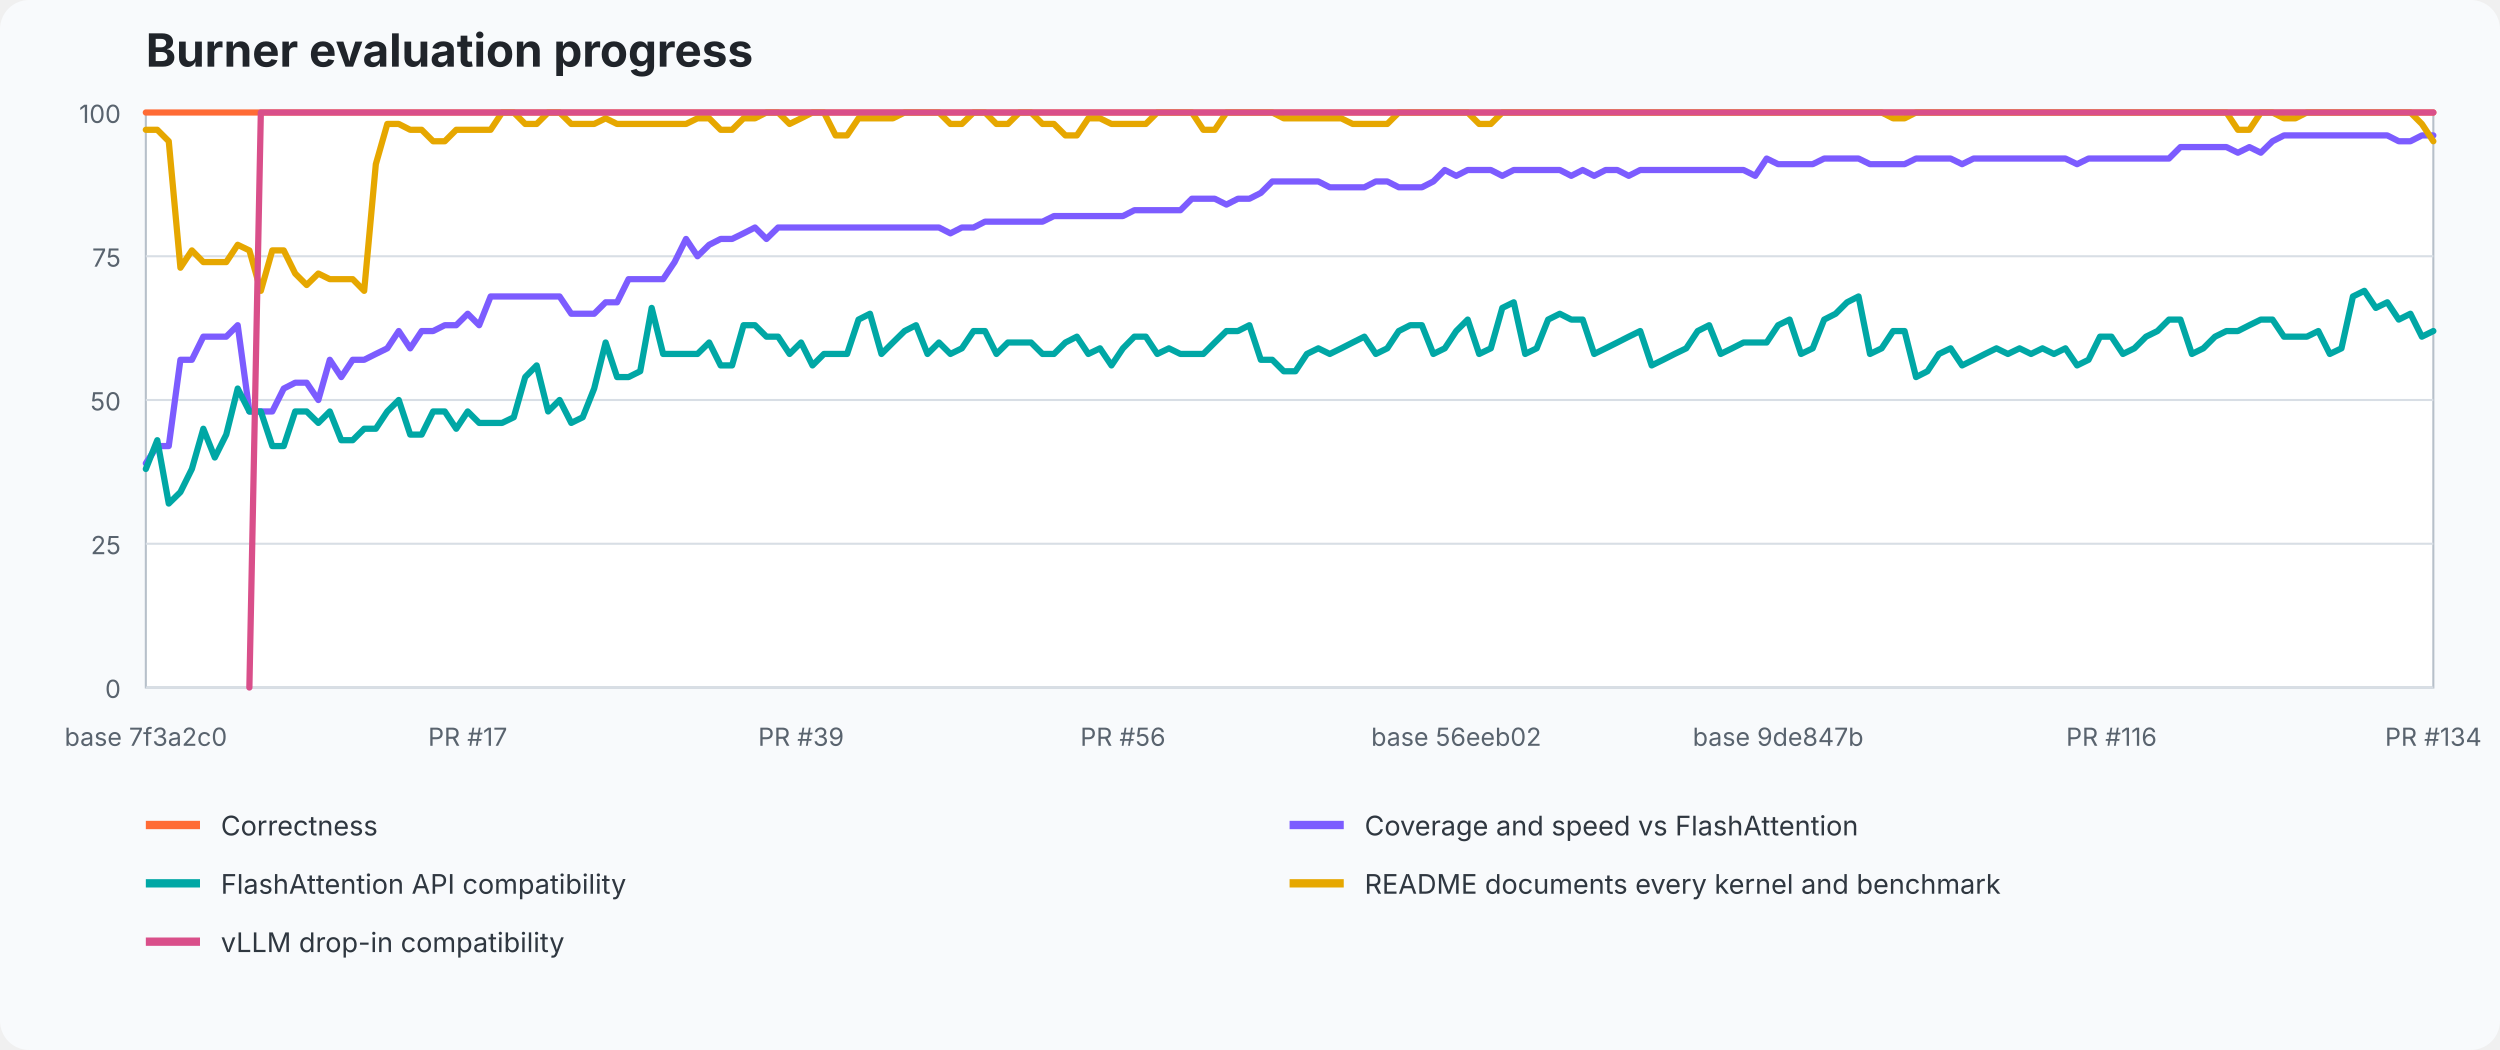
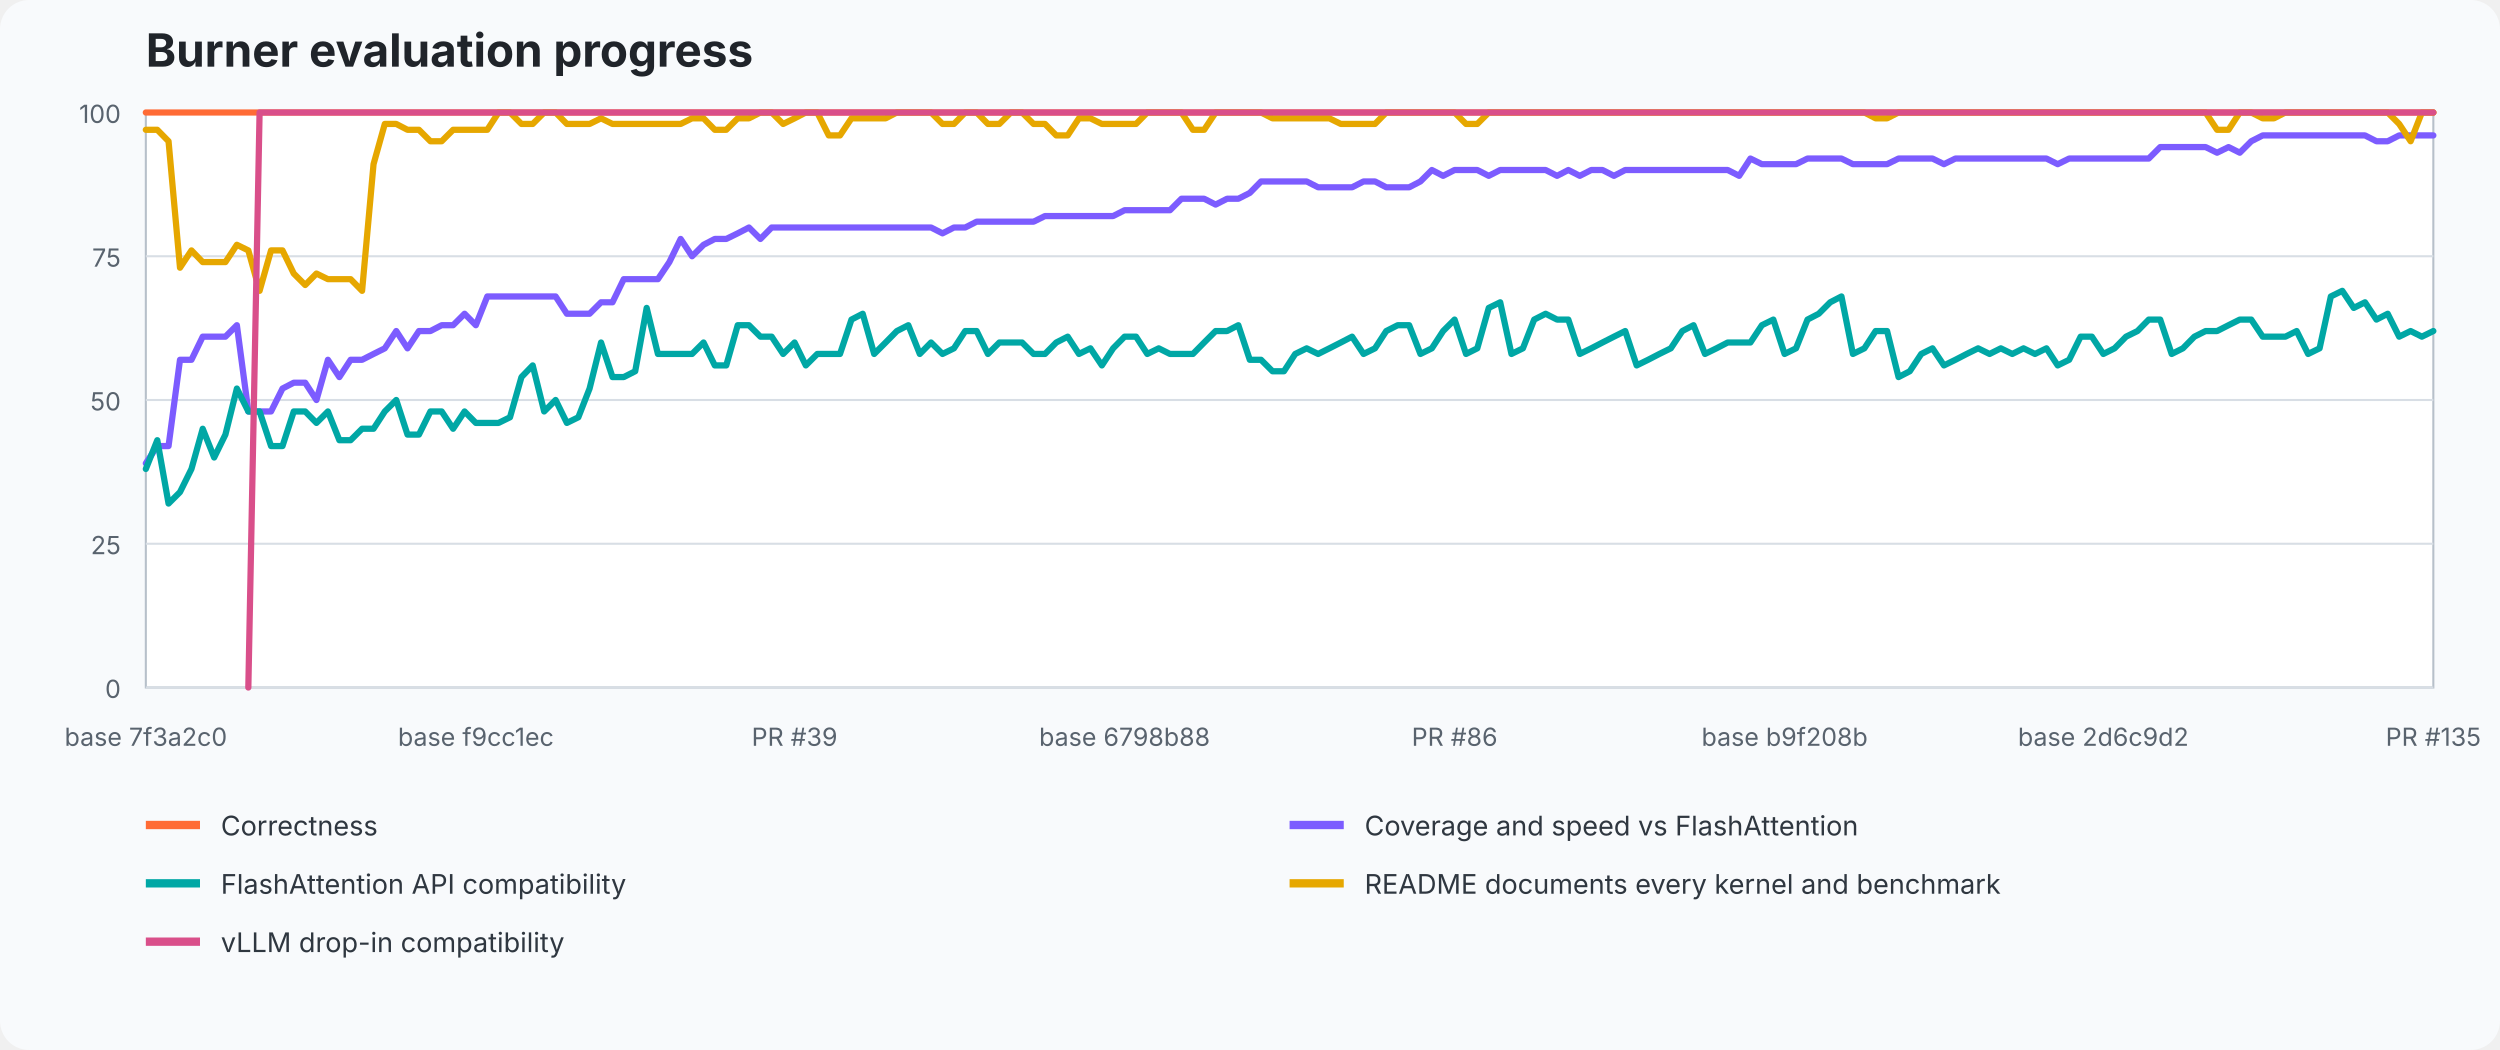
<svg xmlns="http://www.w3.org/2000/svg" width="1200" height="504" viewBox="0 0 1200 504" role="img" aria-labelledby="title desc">
  <style>text{font-family:ui-sans-serif,system-ui,-apple-system,BlinkMacSystemFont,"Segoe UI",sans-serif}.title{font-size:22px;font-weight:700;fill:#20242a}.axis{font-size:12px;fill:#59636e}.legend{font-size:13px;fill:#2f3740}.grid{stroke:#d8dee5;stroke-width:1}.plot{fill:#fff;stroke:#b7c0ca}</style>
  <rect width="100%" height="100%" fill="#f8fafc" rx="14" />
  <text x="70" y="32" class="title">Burner evaluation progress</text>
  <rect x="70" y="54" width="1098" height="276" class="plot" />
  <line x1="70" y1="330" x2="1168" y2="330" class="grid" />
  <text x="58" y="335" text-anchor="end" class="axis">0</text>
  <line x1="70" y1="261" x2="1168" y2="261" class="grid" />
  <text x="58" y="266" text-anchor="end" class="axis">25</text>
  <line x1="70" y1="192" x2="1168" y2="192" class="grid" />
  <text x="58" y="197" text-anchor="end" class="axis">50</text>
  <line x1="70" y1="123" x2="1168" y2="123" class="grid" />
  <text x="58" y="128" text-anchor="end" class="axis">75</text>
  <line x1="70" y1="54" x2="1168" y2="54" class="grid" />
  <text x="58" y="59" text-anchor="end" class="axis">100</text>
-   <polyline points="70.0,54.0 75.5,54.0 81.0,54.0 86.6,54.0 92.1,54.0 97.6,54.0 103.1,54.0 108.6,54.0 114.1,54.0 119.7,54.0 125.2,54.0 130.7,54.0 136.2,54.0 141.7,54.0 147.2,54.0 152.8,54.0 158.3,54.0 163.8,54.0 169.3,54.0 174.8,54.0 180.4,54.0 185.9,54.0 191.4,54.0 196.9,54.0 202.4,54.0 207.9,54.0 213.5,54.0 219.0,54.0 224.5,54.0 230.0,54.0 235.5,54.0 241.0,54.0 246.6,54.0 252.1,54.0 257.6,54.0 263.1,54.0 268.6,54.0 274.2,54.0 279.7,54.0 285.2,54.0 290.7,54.0 296.2,54.0 301.7,54.0 307.3,54.0 312.8,54.0 318.3,54.0 323.8,54.0 329.3,54.0 334.8,54.0 340.4,54.0 345.9,54.0 351.4,54.0 356.9,54.0 362.4,54.0 367.9,54.0 373.5,54.0 379.0,54.0 384.5,54.0 390.0,54.0 395.5,54.0 401.1,54.0 406.6,54.0 412.1,54.0 417.6,54.0 423.1,54.0 428.6,54.0 434.2,54.0 439.7,54.0 445.2,54.0 450.7,54.0 456.2,54.0 461.7,54.0 467.3,54.0 472.8,54.0 478.3,54.0 483.8,54.0 489.3,54.0 494.9,54.0 500.4,54.0 505.9,54.0 511.4,54.0 516.9,54.0 522.4,54.0 528.0,54.0 533.5,54.0 539.0,54.0 544.5,54.0 550.0,54.0 555.5,54.0 561.1,54.0 566.6,54.0 572.1,54.0 577.6,54.0 583.1,54.0 588.7,54.0 594.2,54.0 599.7,54.0 605.2,54.0 610.7,54.0 616.2,54.0 621.8,54.0 627.3,54.0 632.8,54.0 638.3,54.0 643.8,54.0 649.3,54.0 654.9,54.0 660.4,54.0 665.9,54.0 671.4,54.0 676.9,54.0 682.5,54.0 688.0,54.0 693.5,54.0 699.0,54.0 704.5,54.0 710.0,54.0 715.6,54.0 721.1,54.0 726.6,54.0 732.1,54.0 737.6,54.0 743.1,54.0 748.7,54.0 754.2,54.0 759.7,54.0 765.2,54.0 770.7,54.0 776.3,54.0 781.8,54.0 787.3,54.0 792.8,54.0 798.3,54.0 803.8,54.0 809.4,54.0 814.9,54.0 820.4,54.0 825.9,54.0 831.4,54.0 836.9,54.0 842.5,54.0 848.0,54.0 853.5,54.0 859.0,54.0 864.5,54.0 870.1,54.0 875.6,54.0 881.1,54.0 886.6,54.0 892.1,54.0 897.6,54.0 903.2,54.0 908.7,54.0 914.2,54.0 919.7,54.0 925.2,54.0 930.7,54.0 936.3,54.0 941.8,54.0 947.3,54.0 952.8,54.0 958.3,54.0 963.8,54.0 969.4,54.0 974.9,54.0 980.4,54.0 985.9,54.0 991.4,54.0 997.0,54.0 1002.5,54.0 1008.0,54.0 1013.5,54.0 1019.0,54.0 1024.5,54.0 1030.1,54.0 1035.6,54.0 1041.1,54.0 1046.6,54.0 1052.1,54.0 1057.6,54.0 1063.2,54.0 1068.7,54.0 1074.2,54.0 1079.7,54.0 1085.2,54.0 1090.8,54.0 1096.3,54.0 1101.8,54.0 1107.3,54.0 1112.8,54.0 1118.3,54.0 1123.9,54.0 1129.4,54.0 1134.9,54.0 1140.4,54.0 1145.9,54.0 1151.4,54.0 1157.0,54.0 1162.5,54.0 1168.0,54.0" fill="none" stroke="#ff6b35" stroke-width="3" stroke-linejoin="round" stroke-linecap="round" />
-   <polyline points="70.0,222.4 75.5,214.1 81.0,214.1 86.6,172.7 92.1,172.7 97.6,161.6 103.1,161.6 108.6,161.6 114.1,156.1 119.7,197.5 125.2,197.5 130.7,197.5 136.2,186.5 141.7,183.7 147.2,183.7 152.8,192.0 158.3,172.7 163.8,181.0 169.3,172.7 174.8,172.7 180.4,169.9 185.9,167.2 191.4,158.9 196.9,167.2 202.4,158.9 207.9,158.9 213.5,156.1 219.0,156.1 224.5,150.6 230.0,156.1 235.5,142.3 241.0,142.3 246.6,142.3 252.1,142.3 257.6,142.3 263.1,142.3 268.6,142.3 274.2,150.6 279.7,150.6 285.2,150.6 290.7,145.1 296.2,145.1 301.7,134.0 307.3,134.0 312.8,134.0 318.3,134.0 323.8,125.8 329.3,114.7 334.8,123.0 340.4,117.5 345.9,114.7 351.4,114.7 356.9,112.0 362.4,109.2 367.9,114.7 373.5,109.2 379.0,109.2 384.5,109.2 390.0,109.2 395.5,109.2 401.1,109.2 406.6,109.2 412.1,109.2 417.6,109.2 423.1,109.2 428.6,109.2 434.2,109.2 439.7,109.2 445.2,109.2 450.7,109.2 456.2,112.0 461.7,109.2 467.3,109.2 472.8,106.4 478.3,106.4 483.8,106.4 489.3,106.4 494.9,106.4 500.4,106.4 505.9,103.7 511.4,103.7 516.9,103.7 522.4,103.7 528.0,103.7 533.5,103.7 539.0,103.7 544.5,100.9 550.0,100.9 555.5,100.9 561.1,100.9 566.6,100.9 572.1,95.4 577.6,95.4 583.1,95.4 588.7,98.2 594.2,95.4 599.7,95.4 605.2,92.6 610.7,87.1 616.2,87.1 621.8,87.1 627.3,87.1 632.8,87.1 638.3,89.9 643.8,89.9 649.3,89.9 654.9,89.9 660.4,87.1 665.9,87.1 671.4,89.9 676.9,89.9 682.5,89.9 688.0,87.1 693.5,81.6 699.0,84.4 704.5,81.6 710.0,81.6 715.6,81.6 721.1,84.4 726.6,81.6 732.1,81.6 737.6,81.6 743.1,81.6 748.7,81.6 754.2,84.4 759.7,81.6 765.2,84.4 770.7,81.6 776.3,81.6 781.8,84.4 787.3,81.6 792.8,81.6 798.3,81.6 803.8,81.6 809.4,81.6 814.9,81.6 820.4,81.6 825.9,81.6 831.4,81.6 836.9,81.6 842.5,84.4 848.0,76.1 853.5,78.8 859.0,78.8 864.5,78.8 870.1,78.8 875.6,76.1 881.1,76.1 886.6,76.1 892.1,76.1 897.6,78.8 903.2,78.8 908.7,78.8 914.2,78.8 919.7,76.1 925.2,76.1 930.7,76.1 936.3,76.1 941.8,78.8 947.3,76.1 952.8,76.1 958.3,76.1 963.8,76.1 969.4,76.1 974.9,76.1 980.4,76.1 985.9,76.1 991.4,76.1 997.0,78.8 1002.5,76.1 1008.0,76.1 1013.5,76.1 1019.0,76.1 1024.5,76.1 1030.1,76.1 1035.6,76.1 1041.1,76.1 1046.6,70.6 1052.1,70.6 1057.6,70.6 1063.2,70.6 1068.7,70.6 1074.2,73.3 1079.7,70.6 1085.2,73.3 1090.8,67.8 1096.3,65.0 1101.8,65.0 1107.3,65.0 1112.8,65.0 1118.3,65.0 1123.9,65.0 1129.4,65.0 1134.9,65.0 1140.4,65.0 1145.9,65.0 1151.4,67.8 1157.0,67.8 1162.5,65.0 1168.0,65.0" fill="none" stroke="#7c5cff" stroke-width="3" stroke-linejoin="round" stroke-linecap="round" />
-   <polyline points="70.0,225.1 75.5,211.3 81.0,241.7 86.6,236.2 92.1,225.1 97.6,205.8 103.1,219.6 108.6,208.6 114.1,186.5 119.7,197.5 125.2,197.5 130.7,214.1 136.2,214.1 141.7,197.5 147.2,197.5 152.8,203.0 158.3,197.5 163.8,211.3 169.3,211.3 174.8,205.8 180.4,205.8 185.9,197.5 191.4,192.0 196.9,208.6 202.4,208.6 207.9,197.5 213.5,197.5 219.0,205.8 224.5,197.5 230.0,203.0 235.5,203.0 241.0,203.0 246.6,200.3 252.1,181.0 257.6,175.4 263.1,197.5 268.6,192.0 274.2,203.0 279.7,200.3 285.2,186.5 290.7,164.4 296.2,181.0 301.7,181.0 307.3,178.2 312.8,147.8 318.3,169.9 323.8,169.9 329.3,169.9 334.8,169.9 340.4,164.4 345.9,175.4 351.4,175.4 356.9,156.1 362.4,156.1 367.9,161.6 373.5,161.6 379.0,169.9 384.5,164.4 390.0,175.4 395.5,169.9 401.1,169.9 406.6,169.9 412.1,153.4 417.6,150.6 423.1,169.9 428.6,164.4 434.2,158.9 439.7,156.1 445.2,169.9 450.7,164.4 456.2,169.9 461.7,167.2 467.3,158.9 472.8,158.9 478.3,169.9 483.8,164.4 489.3,164.4 494.9,164.4 500.4,169.9 505.9,169.9 511.4,164.4 516.9,161.6 522.4,169.9 528.0,167.2 533.5,175.4 539.0,167.2 544.5,161.6 550.0,161.6 555.5,169.9 561.1,167.2 566.6,169.9 572.1,169.9 577.6,169.9 583.1,164.4 588.7,158.9 594.2,158.9 599.7,156.1 605.2,172.7 610.7,172.7 616.2,178.2 621.8,178.2 627.3,169.9 632.8,167.2 638.3,169.9 643.8,167.2 649.3,164.4 654.9,161.6 660.4,169.9 665.9,167.2 671.4,158.9 676.9,156.1 682.5,156.1 688.0,169.9 693.5,167.2 699.0,158.9 704.5,153.4 710.0,169.9 715.6,167.2 721.1,147.8 726.6,145.1 732.1,169.9 737.6,167.2 743.1,153.4 748.7,150.6 754.2,153.4 759.7,153.4 765.2,169.9 770.7,167.2 776.3,164.4 781.8,161.6 787.3,158.9 792.8,175.4 798.3,172.7 803.8,169.9 809.4,167.2 814.9,158.9 820.4,156.1 825.9,169.9 831.4,167.2 836.9,164.4 842.5,164.4 848.0,164.4 853.5,156.1 859.0,153.4 864.5,169.9 870.1,167.2 875.6,153.4 881.1,150.6 886.6,145.1 892.1,142.3 897.6,169.9 903.2,167.2 908.7,158.9 914.2,158.9 919.7,181.0 925.2,178.2 930.7,169.9 936.3,167.2 941.8,175.4 947.3,172.7 952.8,169.9 958.3,167.2 963.8,169.9 969.4,167.2 974.9,169.9 980.4,167.2 985.9,169.9 991.4,167.2 997.0,175.4 1002.5,172.7 1008.0,161.6 1013.5,161.6 1019.0,169.9 1024.5,167.2 1030.1,161.6 1035.6,158.9 1041.1,153.4 1046.6,153.4 1052.1,169.9 1057.6,167.2 1063.2,161.6 1068.7,158.9 1074.2,158.9 1079.7,156.1 1085.2,153.4 1090.8,153.4 1096.3,161.6 1101.8,161.6 1107.3,161.6 1112.8,158.9 1118.3,169.9 1123.9,167.2 1129.4,142.3 1134.9,139.6 1140.4,147.8 1145.9,145.1 1151.4,153.4 1157.0,150.6 1162.5,161.6 1168.0,158.9" fill="none" stroke="#00a7a5" stroke-width="3" stroke-linejoin="round" stroke-linecap="round" />
-   <polyline points="70.0,62.3 75.5,62.3 81.0,67.8 86.6,128.5 92.1,120.2 97.6,125.8 103.1,125.8 108.6,125.8 114.1,117.5 119.7,120.2 125.2,139.6 130.7,120.2 136.2,120.2 141.7,131.3 147.2,136.8 152.8,131.3 158.3,134.0 163.8,134.0 169.3,134.0 174.8,139.6 180.4,78.8 185.9,59.5 191.4,59.5 196.9,62.3 202.4,62.3 207.9,67.8 213.5,67.8 219.0,62.3 224.5,62.3 230.0,62.3 235.5,62.3 241.0,54.0 246.6,54.0 252.1,59.5 257.6,59.5 263.1,54.0 268.6,54.0 274.2,59.5 279.7,59.5 285.2,59.5 290.7,56.8 296.2,59.5 301.7,59.5 307.3,59.5 312.8,59.5 318.3,59.5 323.8,59.5 329.3,59.5 334.8,56.8 340.4,56.8 345.9,62.3 351.4,62.3 356.9,56.8 362.4,56.8 367.9,54.0 373.5,54.0 379.0,59.5 384.5,56.8 390.0,54.0 395.5,54.0 401.1,65.0 406.6,65.0 412.1,56.8 417.6,56.8 423.1,56.8 428.6,56.8 434.2,54.0 439.7,54.0 445.2,54.0 450.7,54.0 456.2,59.5 461.7,59.5 467.3,54.0 472.8,54.0 478.3,59.5 483.8,59.5 489.3,54.0 494.9,54.0 500.4,59.5 505.9,59.5 511.4,65.0 516.9,65.0 522.4,56.8 528.0,56.8 533.5,59.5 539.0,59.5 544.5,59.5 550.0,59.5 555.5,54.0 561.1,54.0 566.6,54.0 572.1,54.0 577.6,62.3 583.1,62.3 588.7,54.0 594.2,54.0 599.7,54.0 605.2,54.0 610.7,54.0 616.2,56.8 621.8,56.8 627.3,56.8 632.8,56.8 638.3,56.8 643.8,56.8 649.3,59.5 654.9,59.5 660.4,59.5 665.9,59.5 671.4,54.0 676.9,54.0 682.5,54.0 688.0,54.0 693.5,54.0 699.0,54.0 704.5,54.0 710.0,59.5 715.6,59.5 721.1,54.0 726.6,54.0 732.1,54.0 737.6,54.0 743.1,54.0 748.7,54.0 754.2,54.0 759.7,54.0 765.2,54.0 770.7,54.0 776.3,54.0 781.8,54.0 787.3,54.0 792.8,54.0 798.3,54.0 803.8,54.0 809.4,54.0 814.9,54.0 820.4,54.0 825.9,54.0 831.4,54.0 836.9,54.0 842.5,54.0 848.0,54.0 853.5,54.0 859.0,54.0 864.5,54.0 870.1,54.0 875.6,54.0 881.1,54.0 886.6,54.0 892.1,54.0 897.6,54.0 903.2,54.0 908.7,56.8 914.2,56.8 919.7,54.0 925.2,54.0 930.7,54.0 936.3,54.0 941.8,54.0 947.3,54.0 952.8,54.0 958.3,54.0 963.8,54.0 969.4,54.0 974.9,54.0 980.4,54.0 985.9,54.0 991.4,54.0 997.0,54.0 1002.5,54.0 1008.0,54.0 1013.5,54.0 1019.0,54.0 1024.5,54.0 1030.1,54.0 1035.6,54.0 1041.1,54.0 1046.6,54.0 1052.1,54.0 1057.6,54.0 1063.2,54.0 1068.7,54.0 1074.2,62.3 1079.7,62.3 1085.2,54.0 1090.8,54.0 1096.3,56.8 1101.8,56.8 1107.3,54.0 1112.8,54.0 1118.3,54.0 1123.9,54.0 1129.4,54.0 1134.9,54.0 1140.4,54.0 1145.9,54.0 1151.4,54.0 1157.0,54.0 1162.5,59.5 1168.0,67.8" fill="none" stroke="#e6a700" stroke-width="3" stroke-linejoin="round" stroke-linecap="round" />
-   <polyline points="119.7,330.0 125.2,54.0 130.7,54.0 136.2,54.0 141.7,54.0 147.2,54.0 152.8,54.0 158.3,54.0 163.8,54.0 169.3,54.0 174.8,54.0 180.4,54.0 185.9,54.0 191.4,54.0 196.9,54.0 202.4,54.0 207.9,54.0 213.5,54.0 219.0,54.0 224.5,54.0 230.0,54.0 235.5,54.0 241.0,54.0 246.6,54.0 252.1,54.0 257.6,54.0 263.1,54.0 268.6,54.0 274.2,54.0 279.7,54.0 285.2,54.0 290.7,54.0 296.2,54.0 301.7,54.0 307.3,54.0 312.8,54.0 318.3,54.0 323.8,54.0 329.3,54.0 334.8,54.0 340.4,54.0 345.9,54.0 351.4,54.0 356.9,54.0 362.4,54.0 367.9,54.0 373.5,54.0 379.0,54.0 384.5,54.0 390.0,54.0 395.5,54.0 401.1,54.0 406.6,54.0 412.1,54.0 417.6,54.0 423.1,54.0 428.6,54.0 434.2,54.0 439.7,54.0 445.2,54.0 450.7,54.0 456.2,54.0 461.7,54.0 467.3,54.0 472.8,54.0 478.3,54.0 483.8,54.0 489.3,54.0 494.9,54.0 500.4,54.0 505.9,54.0 511.4,54.0 516.9,54.0 522.4,54.0 528.0,54.0 533.5,54.0 539.0,54.0 544.5,54.0 550.0,54.0 555.5,54.0 561.1,54.0 566.6,54.0 572.1,54.0 577.6,54.0 583.1,54.0 588.7,54.0 594.2,54.0 599.7,54.0 605.2,54.0 610.7,54.0 616.2,54.0 621.8,54.0 627.3,54.0 632.8,54.0 638.3,54.0 643.8,54.0 649.3,54.0 654.9,54.0 660.4,54.0 665.9,54.0 671.4,54.0 676.9,54.0 682.5,54.0 688.0,54.0 693.5,54.0 699.0,54.0 704.5,54.0 710.0,54.0 715.6,54.0 721.1,54.0 726.6,54.0 732.1,54.0 737.6,54.0 743.1,54.0 748.7,54.0 754.2,54.0 759.7,54.0 765.2,54.0 770.7,54.0 776.3,54.0 781.8,54.0 787.3,54.0 792.8,54.0 798.3,54.0 803.8,54.0 809.4,54.0 814.9,54.0 820.4,54.0 825.9,54.0 831.4,54.0 836.9,54.0 842.5,54.0 848.0,54.0 853.5,54.0 859.0,54.0 864.5,54.0 870.1,54.0 875.6,54.0 881.1,54.0 886.6,54.0 892.1,54.0 897.6,54.0 903.2,54.0 908.7,54.0 914.2,54.0 919.7,54.0 925.2,54.0 930.7,54.0 936.3,54.0 941.8,54.0 947.3,54.0 952.8,54.0 958.3,54.0 963.8,54.0 969.4,54.0 974.9,54.0 980.4,54.0 985.9,54.0 991.4,54.0 997.0,54.0 1002.5,54.0 1008.0,54.0 1013.5,54.0 1019.0,54.0 1024.5,54.0 1030.1,54.0 1035.6,54.0 1041.1,54.0 1046.6,54.0 1052.1,54.0 1057.6,54.0 1063.2,54.0 1068.7,54.0 1074.2,54.0 1079.7,54.0 1085.2,54.0 1090.8,54.0 1096.3,54.0 1101.8,54.0 1107.3,54.0 1112.8,54.0 1118.3,54.0 1123.9,54.0 1129.4,54.0 1134.9,54.0 1140.4,54.0 1145.9,54.0 1151.4,54.0 1157.0,54.0 1162.5,54.0 1168.0,54.0" fill="none" stroke="#d94f8a" stroke-width="3" stroke-linejoin="round" stroke-linecap="round" />
+   <polyline points="70.0,54.0 75.5,54.0 80.9,54.0 86.4,54.0 91.9,54.0 97.3,54.0 102.8,54.0 108.2,54.0 113.7,54.0 119.2,54.0 124.6,54.0 130.1,54.0 135.6,54.0 141.0,54.0 146.5,54.0 151.9,54.0 157.4,54.0 162.9,54.0 168.3,54.0 173.8,54.0 179.3,54.0 184.7,54.0 190.2,54.0 195.6,54.0 201.1,54.0 206.6,54.0 212.0,54.0 217.5,54.0 223.0,54.0 228.4,54.0 233.9,54.0 239.3,54.0 244.8,54.0 250.3,54.0 255.7,54.0 261.2,54.0 266.7,54.0 272.1,54.0 277.6,54.0 283.0,54.0 288.5,54.0 294.0,54.0 299.4,54.0 304.9,54.0 310.4,54.0 315.8,54.0 321.3,54.0 326.7,54.0 332.2,54.0 337.7,54.0 343.1,54.0 348.6,54.0 354.1,54.0 359.5,54.0 365.0,54.0 370.4,54.0 375.9,54.0 381.4,54.0 386.8,54.0 392.3,54.0 397.8,54.0 403.2,54.0 408.7,54.0 414.1,54.0 419.6,54.0 425.1,54.0 430.5,54.0 436.0,54.0 441.5,54.0 446.9,54.0 452.4,54.0 457.9,54.0 463.3,54.0 468.8,54.0 474.2,54.0 479.7,54.0 485.2,54.0 490.6,54.0 496.1,54.0 501.6,54.0 507.0,54.0 512.5,54.0 517.9,54.0 523.4,54.0 528.9,54.0 534.3,54.0 539.8,54.0 545.3,54.0 550.7,54.0 556.2,54.0 561.6,54.0 567.1,54.0 572.6,54.0 578.0,54.0 583.5,54.0 589.0,54.0 594.4,54.0 599.9,54.0 605.3,54.0 610.8,54.0 616.3,54.0 621.7,54.0 627.2,54.0 632.7,54.0 638.1,54.0 643.6,54.0 649.0,54.0 654.5,54.0 660.0,54.0 665.4,54.0 670.9,54.0 676.4,54.0 681.8,54.0 687.3,54.0 692.7,54.0 698.2,54.0 703.7,54.0 709.1,54.0 714.6,54.0 720.1,54.0 725.5,54.0 731.0,54.0 736.4,54.0 741.9,54.0 747.4,54.0 752.8,54.0 758.3,54.0 763.8,54.0 769.2,54.0 774.7,54.0 780.1,54.0 785.6,54.0 791.1,54.0 796.5,54.0 802.0,54.0 807.5,54.0 812.9,54.0 818.4,54.0 823.9,54.0 829.3,54.0 834.8,54.0 840.2,54.0 845.7,54.0 851.2,54.0 856.6,54.0 862.1,54.0 867.6,54.0 873.0,54.0 878.5,54.0 883.9,54.0 889.4,54.0 894.9,54.0 900.3,54.0 905.8,54.0 911.3,54.0 916.7,54.0 922.2,54.0 927.6,54.0 933.1,54.0 938.6,54.0 944.0,54.0 949.5,54.0 955.0,54.0 960.4,54.0 965.9,54.0 971.3,54.0 976.8,54.0 982.3,54.0 987.7,54.0 993.2,54.0 998.7,54.0 1004.1,54.0 1009.6,54.0 1015.0,54.0 1020.5,54.0 1026.0,54.0 1031.4,54.0 1036.9,54.0 1042.4,54.0 1047.8,54.0 1053.3,54.0 1058.7,54.0 1064.2,54.0 1069.7,54.0 1075.1,54.0 1080.6,54.0 1086.1,54.0 1091.5,54.0 1097.0,54.0 1102.4,54.0 1107.9,54.0 1113.4,54.0 1118.8,54.0 1124.3,54.0 1129.8,54.0 1135.2,54.0 1140.7,54.0 1146.1,54.0 1151.6,54.0 1157.1,54.0 1162.5,54.0 1168.0,54.0" fill="none" stroke="#ff6b35" stroke-width="3" stroke-linejoin="round" stroke-linecap="round" />
+   <polyline points="70.0,222.4 75.5,214.1 80.9,214.1 86.4,172.7 91.9,172.7 97.3,161.6 102.8,161.6 108.2,161.6 113.7,156.1 119.2,197.5 124.6,197.5 130.1,197.5 135.6,186.5 141.0,183.7 146.5,183.7 151.9,192.0 157.4,172.7 162.9,181.0 168.3,172.7 173.8,172.7 179.3,169.9 184.7,167.2 190.2,158.9 195.6,167.2 201.1,158.9 206.6,158.9 212.0,156.1 217.5,156.1 223.0,150.6 228.4,156.1 233.9,142.3 239.3,142.3 244.8,142.3 250.3,142.3 255.7,142.3 261.2,142.3 266.7,142.3 272.1,150.6 277.6,150.6 283.0,150.6 288.5,145.1 294.0,145.1 299.4,134.0 304.9,134.0 310.4,134.0 315.8,134.0 321.3,125.8 326.7,114.7 332.2,123.0 337.7,117.5 343.1,114.7 348.6,114.7 354.1,112.0 359.5,109.2 365.0,114.7 370.4,109.2 375.9,109.2 381.4,109.2 386.8,109.2 392.3,109.2 397.8,109.2 403.2,109.2 408.7,109.2 414.1,109.2 419.6,109.2 425.1,109.2 430.5,109.2 436.0,109.2 441.5,109.2 446.9,109.2 452.4,112.0 457.9,109.2 463.3,109.2 468.8,106.4 474.2,106.4 479.7,106.4 485.2,106.4 490.6,106.4 496.1,106.4 501.6,103.7 507.0,103.7 512.5,103.7 517.9,103.7 523.4,103.7 528.9,103.7 534.3,103.7 539.8,100.9 545.3,100.9 550.7,100.9 556.2,100.9 561.6,100.9 567.1,95.4 572.6,95.4 578.0,95.4 583.5,98.2 589.0,95.4 594.4,95.4 599.9,92.6 605.3,87.1 610.8,87.1 616.3,87.1 621.7,87.1 627.2,87.1 632.7,89.9 638.1,89.9 643.6,89.9 649.0,89.9 654.5,87.1 660.0,87.1 665.4,89.9 670.9,89.9 676.4,89.9 681.8,87.1 687.3,81.6 692.7,84.4 698.2,81.6 703.7,81.6 709.1,81.6 714.6,84.4 720.1,81.6 725.5,81.6 731.0,81.6 736.4,81.6 741.9,81.6 747.4,84.4 752.8,81.6 758.3,84.4 763.8,81.6 769.2,81.6 774.7,84.4 780.1,81.6 785.6,81.6 791.1,81.6 796.5,81.6 802.0,81.6 807.5,81.6 812.9,81.6 818.4,81.6 823.9,81.6 829.3,81.6 834.8,84.4 840.2,76.1 845.7,78.8 851.2,78.8 856.6,78.8 862.1,78.8 867.6,76.1 873.0,76.1 878.5,76.1 883.9,76.1 889.4,78.8 894.9,78.8 900.3,78.8 905.8,78.8 911.3,76.1 916.7,76.1 922.2,76.1 927.6,76.1 933.1,78.8 938.6,76.1 944.0,76.1 949.5,76.1 955.0,76.1 960.4,76.1 965.9,76.1 971.3,76.1 976.8,76.1 982.3,76.1 987.7,78.8 993.2,76.1 998.7,76.1 1004.1,76.1 1009.6,76.1 1015.0,76.1 1020.5,76.1 1026.0,76.1 1031.4,76.1 1036.9,70.6 1042.4,70.6 1047.8,70.6 1053.3,70.6 1058.7,70.6 1064.2,73.3 1069.7,70.6 1075.1,73.3 1080.6,67.8 1086.1,65.0 1091.5,65.0 1097.0,65.0 1102.4,65.0 1107.9,65.0 1113.4,65.0 1118.8,65.0 1124.3,65.0 1129.8,65.0 1135.2,65.0 1140.7,67.8 1146.1,67.8 1151.6,65.0 1157.1,65.0 1162.5,65.0 1168.0,65.0" fill="none" stroke="#7c5cff" stroke-width="3" stroke-linejoin="round" stroke-linecap="round" />
+   <polyline points="70.0,225.1 75.5,211.3 80.9,241.7 86.4,236.2 91.9,225.1 97.3,205.8 102.8,219.6 108.2,208.6 113.7,186.5 119.2,197.5 124.6,197.5 130.1,214.1 135.6,214.1 141.0,197.5 146.5,197.5 151.9,203.0 157.4,197.5 162.9,211.3 168.3,211.3 173.8,205.8 179.3,205.8 184.7,197.5 190.2,192.0 195.6,208.6 201.1,208.6 206.6,197.5 212.0,197.5 217.5,205.8 223.0,197.5 228.4,203.0 233.9,203.0 239.3,203.0 244.8,200.3 250.3,181.0 255.7,175.4 261.2,197.5 266.7,192.0 272.1,203.0 277.6,200.3 283.0,186.5 288.5,164.4 294.0,181.0 299.4,181.0 304.9,178.2 310.4,147.8 315.8,169.9 321.3,169.9 326.7,169.9 332.2,169.9 337.7,164.4 343.1,175.4 348.6,175.4 354.1,156.1 359.5,156.1 365.0,161.6 370.4,161.6 375.9,169.9 381.4,164.4 386.8,175.4 392.3,169.9 397.8,169.9 403.2,169.9 408.7,153.4 414.1,150.6 419.6,169.9 425.1,164.4 430.5,158.9 436.0,156.1 441.5,169.9 446.9,164.4 452.4,169.9 457.9,167.2 463.3,158.9 468.8,158.9 474.2,169.9 479.7,164.4 485.2,164.4 490.6,164.4 496.1,169.9 501.6,169.9 507.0,164.4 512.5,161.6 517.9,169.9 523.4,167.2 528.9,175.4 534.3,167.2 539.8,161.6 545.3,161.6 550.7,169.9 556.2,167.2 561.6,169.9 567.1,169.9 572.6,169.9 578.0,164.4 583.5,158.9 589.0,158.9 594.4,156.1 599.9,172.7 605.3,172.7 610.8,178.2 616.3,178.2 621.7,169.9 627.2,167.2 632.7,169.9 638.1,167.2 643.6,164.4 649.0,161.6 654.5,169.9 660.0,167.2 665.4,158.9 670.9,156.1 676.4,156.1 681.8,169.9 687.3,167.2 692.7,158.9 698.2,153.4 703.7,169.9 709.1,167.2 714.6,147.8 720.1,145.1 725.5,169.9 731.0,167.2 736.4,153.4 741.9,150.6 747.4,153.4 752.8,153.4 758.3,169.9 763.8,167.2 769.2,164.4 774.7,161.6 780.1,158.9 785.6,175.4 791.1,172.7 796.5,169.9 802.0,167.2 807.5,158.9 812.9,156.1 818.4,169.9 823.9,167.2 829.3,164.4 834.8,164.4 840.2,164.4 845.7,156.1 851.2,153.4 856.6,169.9 862.1,167.2 867.6,153.4 873.0,150.6 878.5,145.1 883.9,142.3 889.4,169.9 894.9,167.2 900.3,158.9 905.8,158.9 911.3,181.0 916.7,178.2 922.2,169.9 927.6,167.2 933.1,175.4 938.6,172.7 944.0,169.9 949.5,167.2 955.0,169.9 960.4,167.2 965.9,169.9 971.3,167.2 976.8,169.9 982.3,167.2 987.7,175.4 993.2,172.7 998.7,161.6 1004.1,161.6 1009.6,169.9 1015.0,167.2 1020.5,161.6 1026.0,158.9 1031.4,153.4 1036.9,153.4 1042.4,169.9 1047.8,167.2 1053.3,161.6 1058.7,158.9 1064.2,158.9 1069.7,156.1 1075.1,153.4 1080.6,153.4 1086.1,161.6 1091.5,161.6 1097.0,161.6 1102.4,158.9 1107.9,169.9 1113.4,167.2 1118.8,142.3 1124.3,139.6 1129.8,147.8 1135.2,145.1 1140.7,153.4 1146.1,150.6 1151.6,161.6 1157.1,158.9 1162.5,161.6 1168.0,158.9" fill="none" stroke="#00a7a5" stroke-width="3" stroke-linejoin="round" stroke-linecap="round" />
+   <polyline points="70.0,62.3 75.5,62.3 80.9,67.8 86.4,128.5 91.9,120.2 97.3,125.8 102.8,125.8 108.2,125.8 113.7,117.5 119.2,120.2 124.6,139.6 130.1,120.2 135.6,120.2 141.0,131.3 146.5,136.8 151.9,131.3 157.4,134.0 162.9,134.0 168.3,134.0 173.8,139.6 179.3,78.8 184.7,59.5 190.2,59.5 195.6,62.3 201.1,62.3 206.6,67.8 212.0,67.8 217.5,62.3 223.0,62.3 228.4,62.3 233.9,62.3 239.3,54.0 244.8,54.0 250.3,59.5 255.7,59.5 261.2,54.0 266.7,54.0 272.1,59.5 277.6,59.5 283.0,59.5 288.5,56.8 294.0,59.5 299.4,59.5 304.9,59.5 310.4,59.5 315.8,59.5 321.3,59.5 326.7,59.5 332.2,56.8 337.7,56.8 343.1,62.3 348.6,62.3 354.1,56.8 359.5,56.8 365.0,54.0 370.4,54.0 375.9,59.5 381.4,56.8 386.8,54.0 392.3,54.0 397.8,65.0 403.2,65.0 408.7,56.8 414.1,56.8 419.6,56.8 425.1,56.8 430.5,54.0 436.0,54.0 441.5,54.0 446.9,54.0 452.4,59.5 457.9,59.5 463.3,54.0 468.8,54.0 474.2,59.5 479.7,59.5 485.2,54.0 490.6,54.0 496.1,59.5 501.6,59.5 507.0,65.0 512.5,65.0 517.9,56.8 523.4,56.8 528.9,59.5 534.3,59.5 539.8,59.5 545.3,59.5 550.7,54.0 556.2,54.0 561.6,54.0 567.1,54.0 572.6,62.3 578.0,62.3 583.5,54.0 589.0,54.0 594.4,54.0 599.9,54.0 605.3,54.0 610.8,56.8 616.3,56.8 621.7,56.8 627.2,56.8 632.7,56.8 638.1,56.8 643.6,59.5 649.0,59.5 654.5,59.5 660.0,59.5 665.4,54.0 670.9,54.0 676.4,54.0 681.8,54.0 687.3,54.0 692.7,54.0 698.2,54.0 703.7,59.5 709.1,59.5 714.6,54.0 720.1,54.0 725.5,54.0 731.0,54.0 736.4,54.0 741.9,54.0 747.4,54.0 752.8,54.0 758.3,54.0 763.8,54.0 769.2,54.0 774.7,54.0 780.1,54.0 785.6,54.0 791.1,54.0 796.5,54.0 802.0,54.0 807.5,54.0 812.9,54.0 818.4,54.0 823.9,54.0 829.3,54.0 834.8,54.0 840.2,54.0 845.7,54.0 851.2,54.0 856.6,54.0 862.1,54.0 867.6,54.0 873.0,54.0 878.5,54.0 883.9,54.0 889.4,54.0 894.9,54.0 900.3,56.8 905.8,56.8 911.3,54.0 916.7,54.0 922.2,54.0 927.6,54.0 933.1,54.0 938.6,54.0 944.0,54.0 949.5,54.0 955.0,54.0 960.4,54.0 965.9,54.0 971.3,54.0 976.8,54.0 982.3,54.0 987.7,54.0 993.2,54.0 998.7,54.0 1004.1,54.0 1009.6,54.0 1015.0,54.0 1020.5,54.0 1026.0,54.0 1031.4,54.0 1036.9,54.0 1042.4,54.0 1047.8,54.0 1053.3,54.0 1058.7,54.0 1064.2,62.3 1069.7,62.3 1075.1,54.0 1080.6,54.0 1086.1,56.8 1091.5,56.8 1097.0,54.0 1102.4,54.0 1107.9,54.0 1113.4,54.0 1118.8,54.0 1124.3,54.0 1129.8,54.0 1135.2,54.0 1140.7,54.0 1146.1,54.0 1151.6,59.5 1157.1,67.8 1162.5,54.0 1168.0,54.0" fill="none" stroke="#e6a700" stroke-width="3" stroke-linejoin="round" stroke-linecap="round" />
+   <polyline points="119.2,330.0 124.6,54.0 130.1,54.0 135.6,54.0 141.0,54.0 146.5,54.0 151.9,54.0 157.4,54.0 162.9,54.0 168.3,54.0 173.8,54.0 179.3,54.0 184.7,54.0 190.2,54.0 195.6,54.0 201.1,54.0 206.6,54.0 212.0,54.0 217.5,54.0 223.0,54.0 228.4,54.0 233.9,54.0 239.3,54.0 244.8,54.0 250.3,54.0 255.7,54.0 261.2,54.0 266.7,54.0 272.1,54.0 277.6,54.0 283.0,54.0 288.5,54.0 294.0,54.0 299.4,54.0 304.9,54.0 310.4,54.0 315.8,54.0 321.3,54.0 326.7,54.0 332.2,54.0 337.7,54.0 343.1,54.0 348.6,54.0 354.1,54.0 359.5,54.0 365.0,54.0 370.4,54.0 375.9,54.0 381.4,54.0 386.8,54.0 392.3,54.0 397.8,54.0 403.2,54.0 408.7,54.0 414.1,54.0 419.6,54.0 425.1,54.0 430.5,54.0 436.0,54.0 441.5,54.0 446.9,54.0 452.4,54.0 457.9,54.0 463.3,54.0 468.8,54.0 474.2,54.0 479.7,54.0 485.2,54.0 490.6,54.0 496.1,54.0 501.6,54.0 507.0,54.0 512.5,54.0 517.9,54.0 523.4,54.0 528.9,54.0 534.3,54.0 539.8,54.0 545.3,54.0 550.7,54.0 556.2,54.0 561.6,54.0 567.1,54.0 572.6,54.0 578.0,54.0 583.5,54.0 589.0,54.0 594.4,54.0 599.9,54.0 605.3,54.0 610.8,54.0 616.3,54.0 621.7,54.0 627.2,54.0 632.7,54.0 638.1,54.0 643.6,54.0 649.0,54.0 654.5,54.0 660.0,54.0 665.4,54.0 670.9,54.0 676.4,54.0 681.8,54.0 687.3,54.0 692.7,54.0 698.2,54.0 703.7,54.0 709.1,54.0 714.6,54.0 720.1,54.0 725.5,54.0 731.0,54.0 736.4,54.0 741.9,54.0 747.4,54.0 752.8,54.0 758.3,54.0 763.8,54.0 769.2,54.0 774.7,54.0 780.1,54.0 785.6,54.0 791.1,54.0 796.5,54.0 802.0,54.0 807.5,54.0 812.9,54.0 818.4,54.0 823.9,54.0 829.3,54.0 834.8,54.0 840.2,54.0 845.7,54.0 851.2,54.0 856.6,54.0 862.1,54.0 867.6,54.0 873.0,54.0 878.5,54.0 883.9,54.0 889.4,54.0 894.9,54.0 900.3,54.0 905.8,54.0 911.3,54.0 916.7,54.0 922.2,54.0 927.6,54.0 933.1,54.0 938.6,54.0 944.0,54.0 949.5,54.0 955.0,54.0 960.4,54.0 965.9,54.0 971.3,54.0 976.8,54.0 982.3,54.0 987.7,54.0 993.2,54.0 998.7,54.0 1004.1,54.0 1009.6,54.0 1015.0,54.0 1020.5,54.0 1026.0,54.0 1031.4,54.0 1036.9,54.0 1042.4,54.0 1047.8,54.0 1053.3,54.0 1058.7,54.0 1064.2,54.0 1069.7,54.0 1075.1,54.0 1080.6,54.0 1086.1,54.0 1091.5,54.0 1097.0,54.0 1102.4,54.0 1107.9,54.0 1113.4,54.0 1118.8,54.0 1124.3,54.0 1129.8,54.0 1135.2,54.0 1140.7,54.0 1146.1,54.0 1151.6,54.0 1157.1,54.0 1162.5,54.0 1168.0,54.0" fill="none" stroke="#d94f8a" stroke-width="3" stroke-linejoin="round" stroke-linecap="round" />
  <text x="70" y="358" text-anchor="middle" class="axis">base 7f3a2c0</text>
-   <text x="224.492" y="358" text-anchor="middle" class="axis">PR #17</text>
-   <text x="384.503" y="358" text-anchor="middle" class="axis">PR #39</text>
-   <text x="538.995" y="358" text-anchor="middle" class="axis">PR #56</text>
-   <text x="699.005" y="358" text-anchor="middle" class="axis">base 56eeb02</text>
-   <text x="853.497" y="358" text-anchor="middle" class="axis">base 9de847b</text>
-   <text x="1013.508" y="358" text-anchor="middle" class="axis">PR #116</text>
-   <text x="1168" y="358" text-anchor="middle" class="axis">PR #134</text>
+   <text x="228.418" y="358" text-anchor="middle" class="axis">base f9cc1ec</text>
+   <text x="381.373" y="358" text-anchor="middle" class="axis">PR #39</text>
+   <text x="539.791" y="358" text-anchor="middle" class="axis">base 6798b88</text>
+   <text x="698.209" y="358" text-anchor="middle" class="axis">PR #86</text>
+   <text x="856.627" y="358" text-anchor="middle" class="axis">base b9f208b</text>
+   <text x="1009.582" y="358" text-anchor="middle" class="axis">base 2d6c9d2</text>
+   <text x="1168" y="358" text-anchor="middle" class="axis">PR #135</text>
  <line x1="70" y1="396" x2="96" y2="396" stroke="#ff6b35" stroke-width="4" />
  <text x="106" y="401" class="legend">Correctness</text>
  <line x1="619" y1="396" x2="645" y2="396" stroke="#7c5cff" stroke-width="4" />
  <text x="655" y="401" class="legend">Coverage and speed vs FlashAttention</text>
  <line x1="70" y1="424" x2="96" y2="424" stroke="#00a7a5" stroke-width="4" />
  <text x="106" y="429" class="legend">FlashAttention API compatibility</text>
  <line x1="619" y1="424" x2="645" y2="424" stroke="#e6a700" stroke-width="4" />
  <text x="655" y="429" class="legend">README documents every kernel and benchmark</text>
  <line x1="70" y1="452" x2="96" y2="452" stroke="#d94f8a" stroke-width="4" />
  <text x="106" y="457" class="legend">vLLM drop-in compatibility</text>
</svg>
